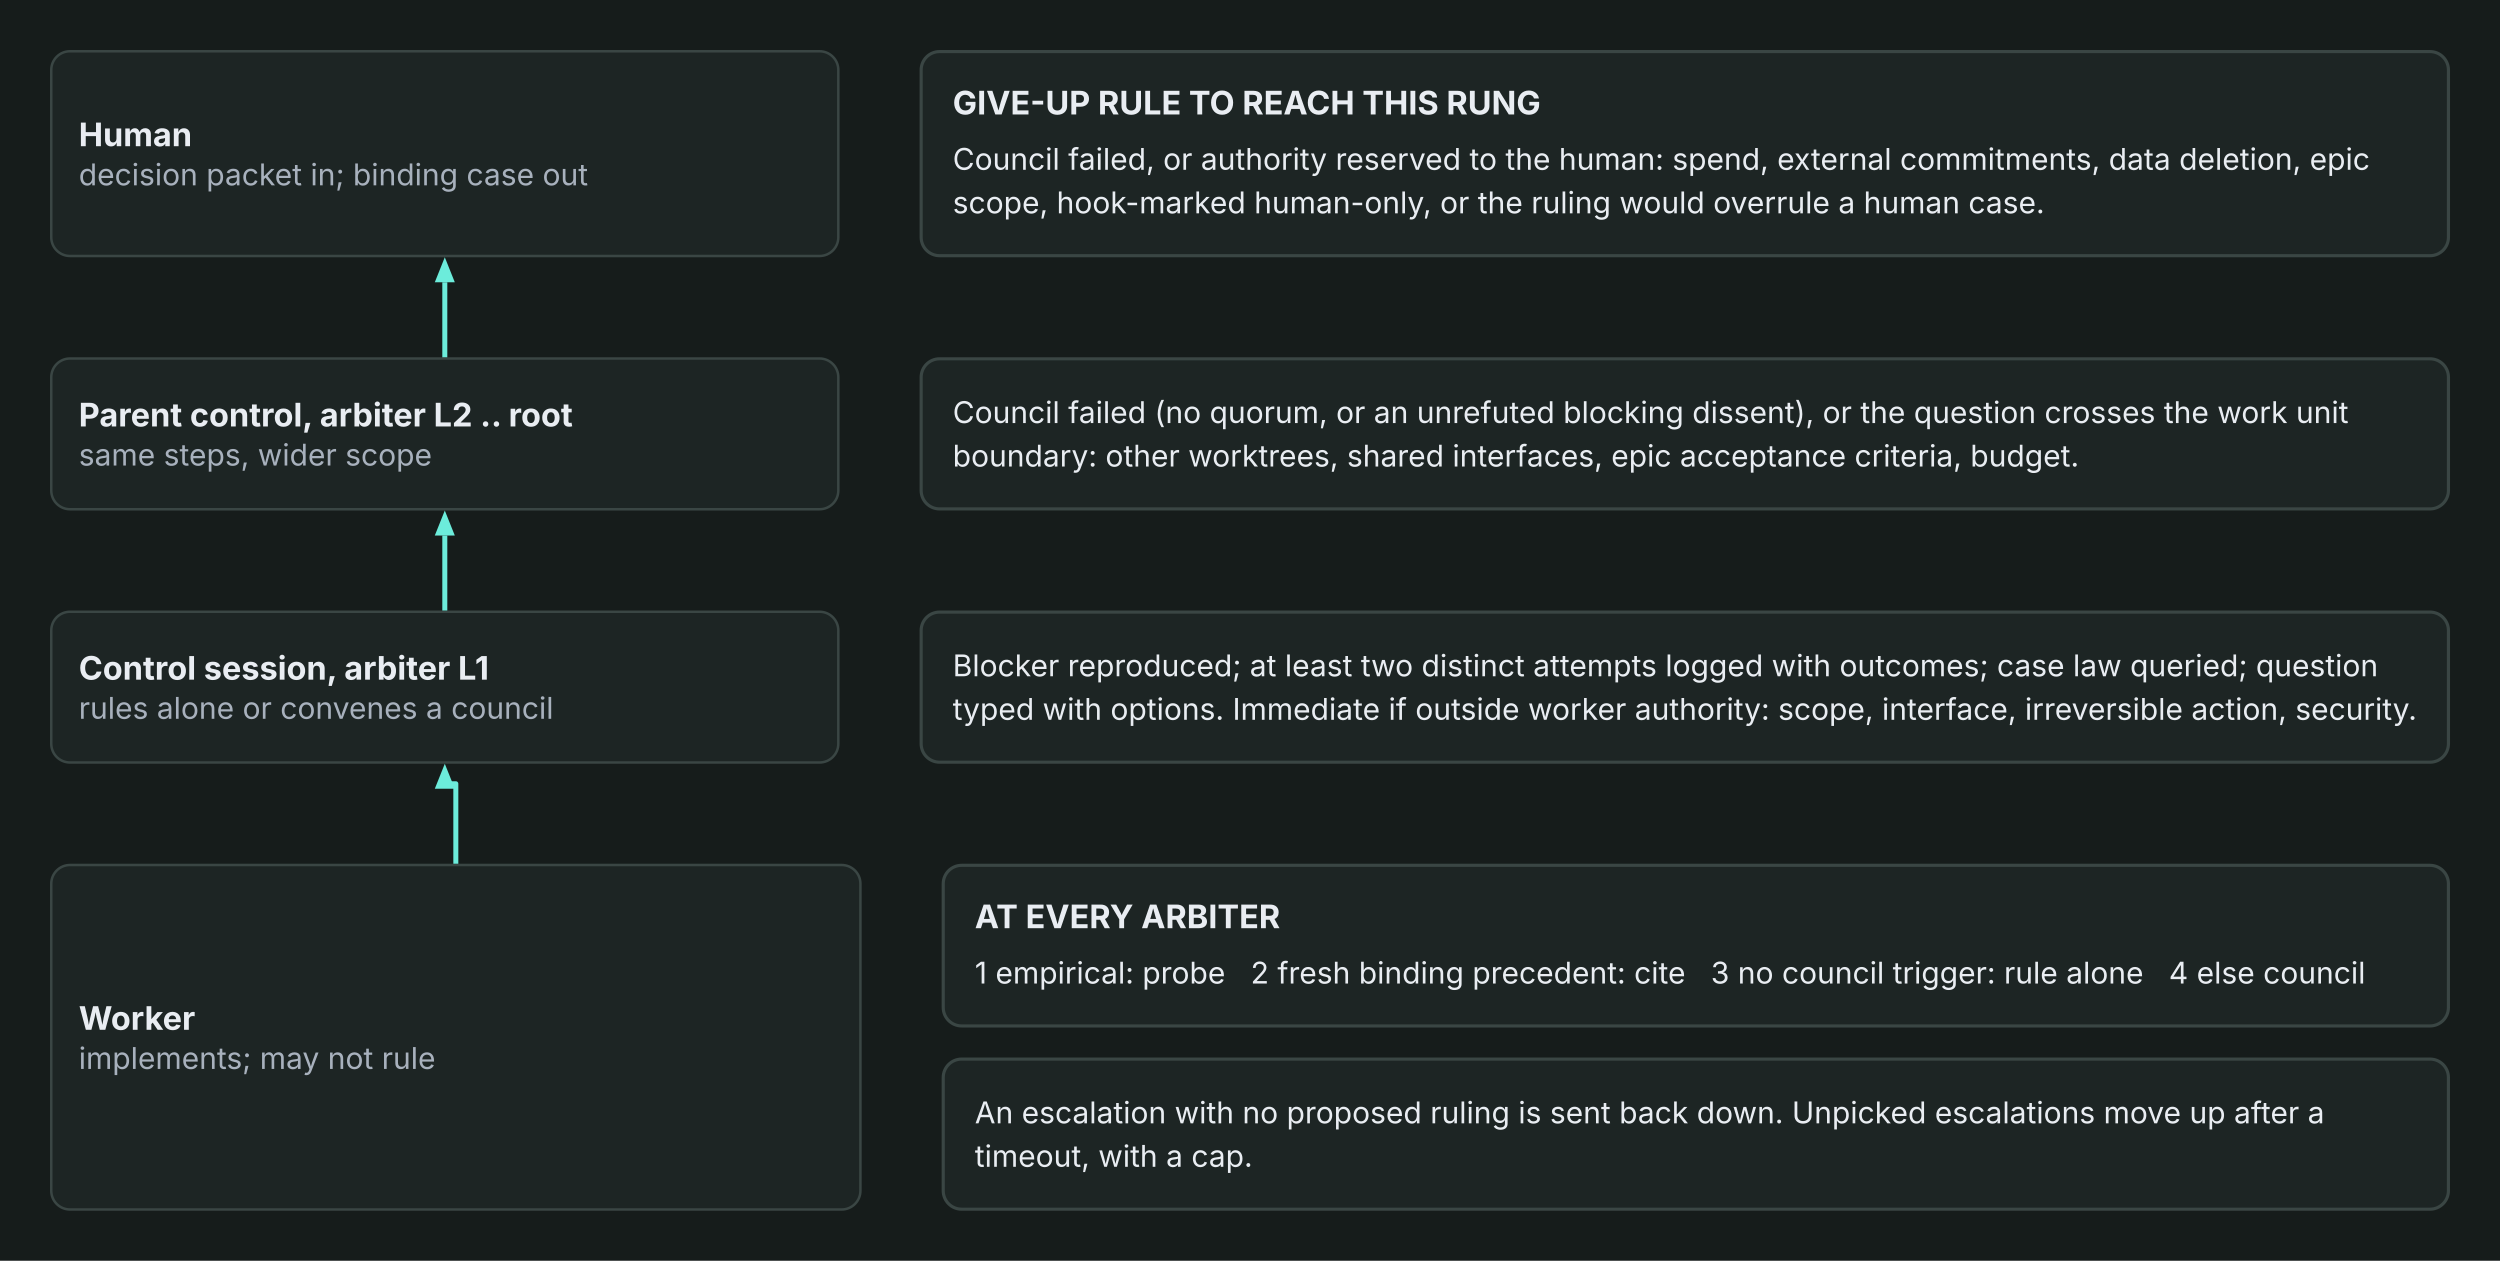
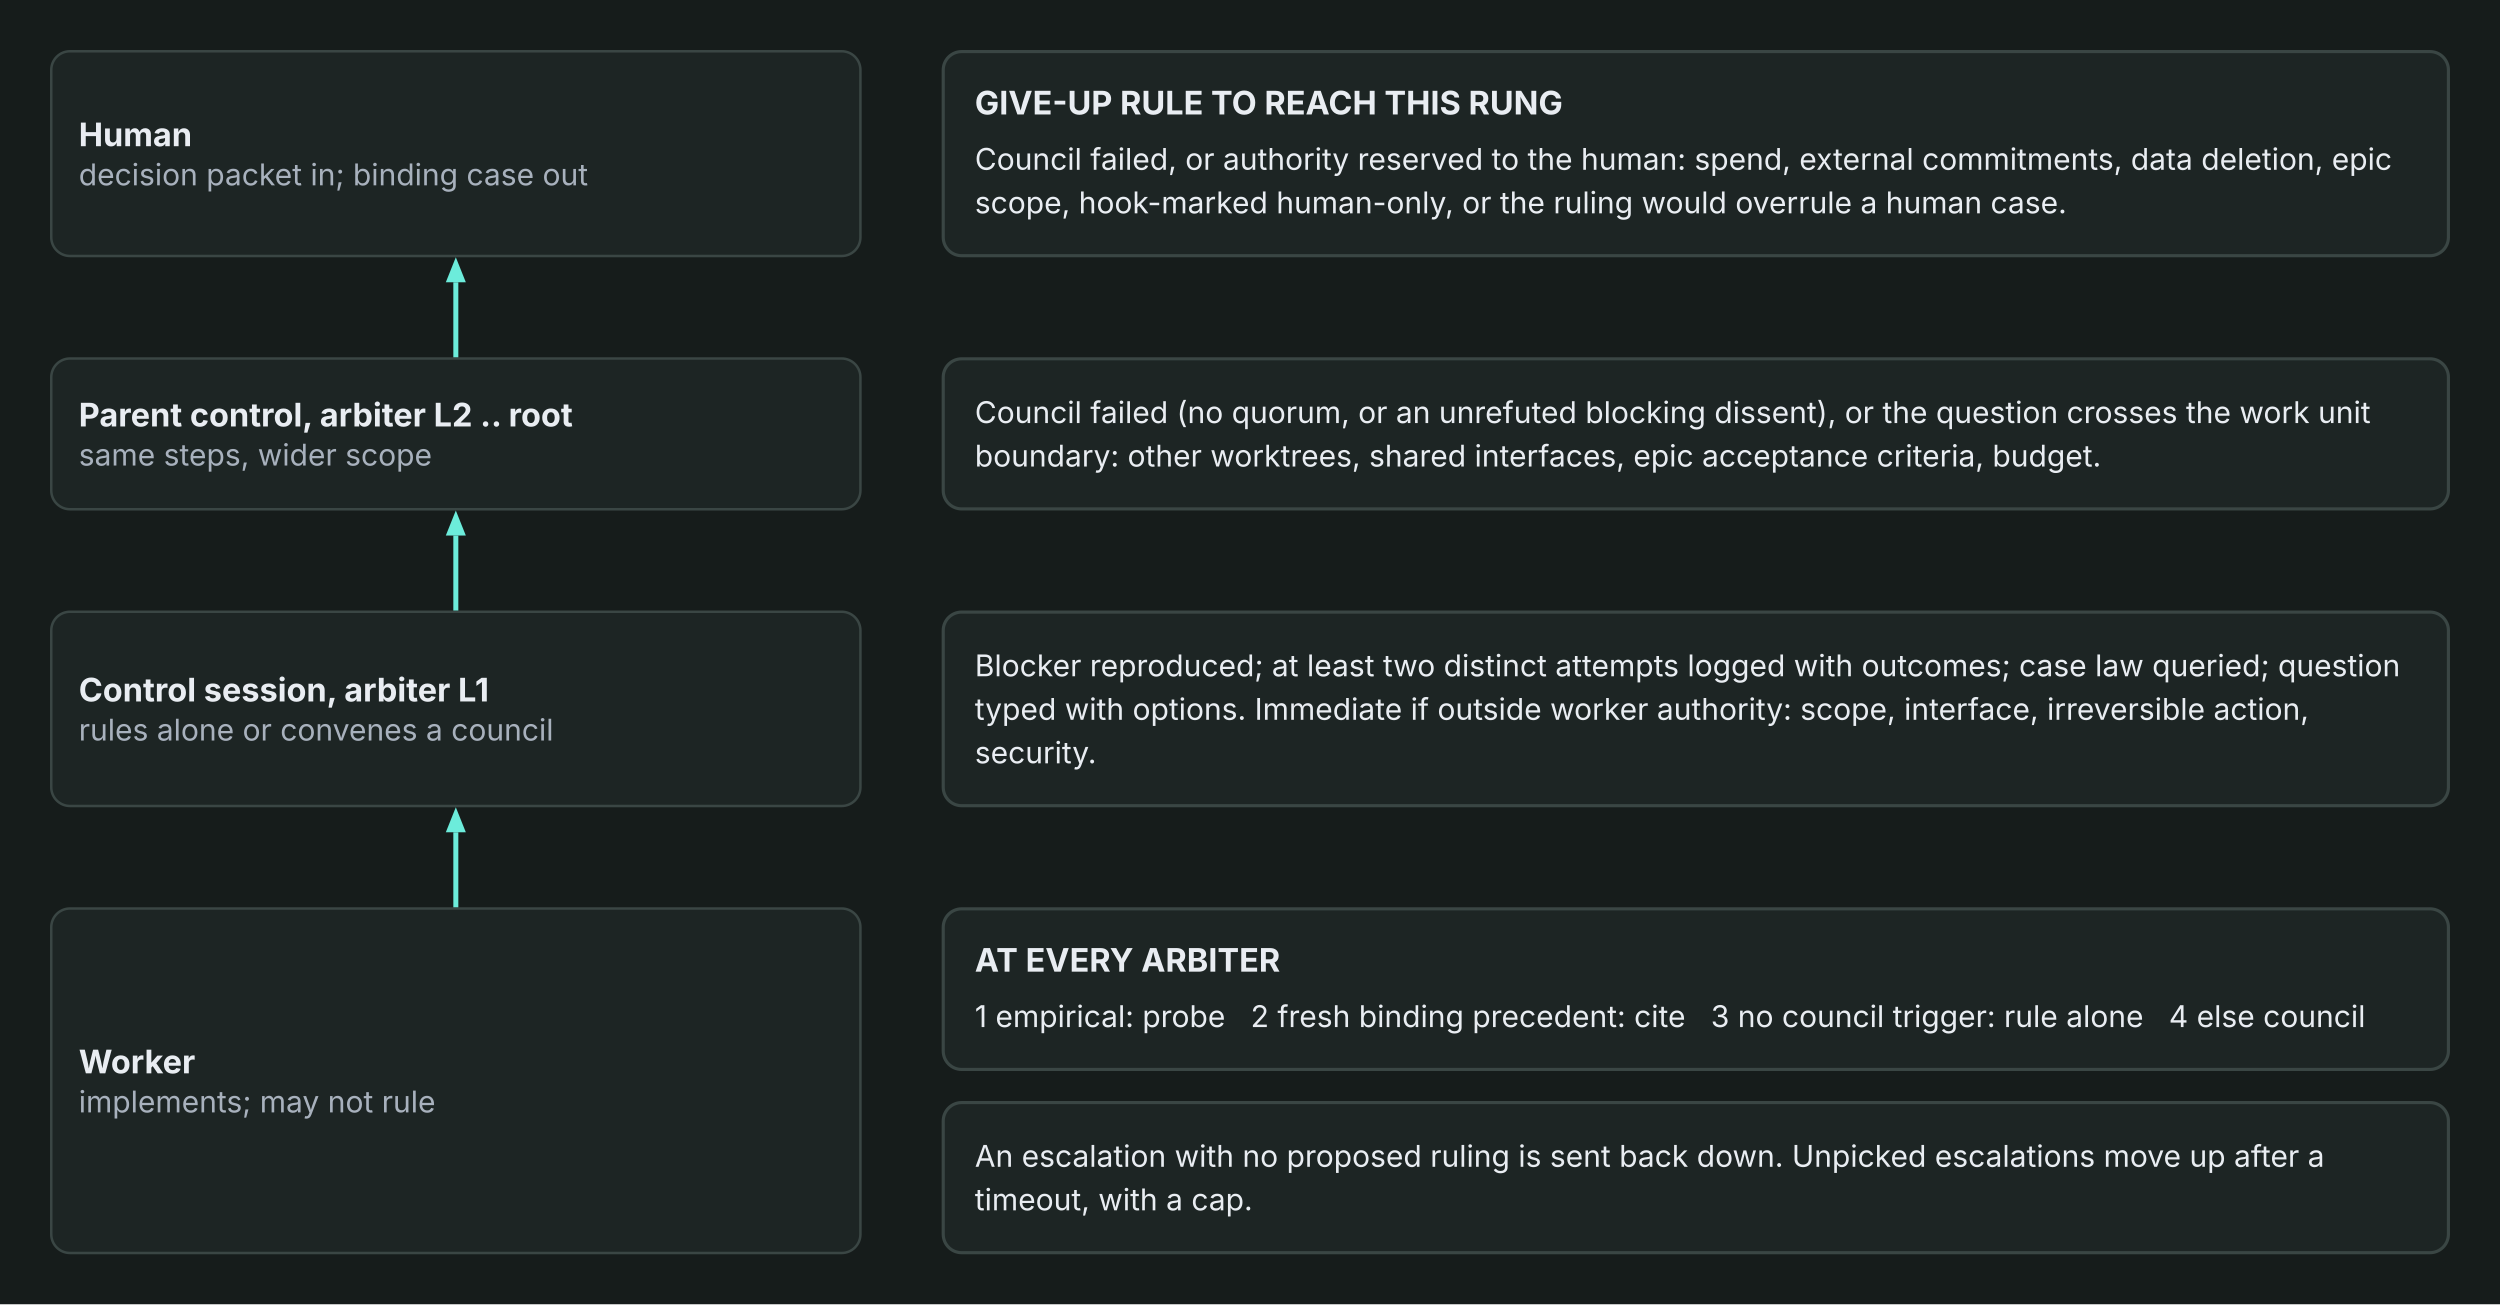
- <svg xmlns="http://www.w3.org/2000/svg" class="fig-dark" role="img" aria-label="Escalation ladder: A question climbs from the worker to its control session, the parent control and the human, and each rung has a give-up rule." width="1000" height="504.3" viewBox="0 0 1000 504.3">
-   <rect x="0" y="0" width="1000" height="504.3" fill="#161C1B" />
+ <svg xmlns="http://www.w3.org/2000/svg" class="fig-dark" role="img" aria-label="Escalation ladder: A question climbs from the worker to its control session, the parent control and the human, and each rung has a give-up rule." width="1000" height="521.7" viewBox="0 0 1000 521.7">
+   <rect x="0" y="0" width="1000" height="521.7" fill="#161C1B" />
  <defs>
    <marker id="escalation-dark-arrow-clear-dark-solid-3" viewBox="0 0 10 8" refX="10" refY="4" markerWidth="10" markerHeight="8" markerUnits="userSpaceOnUse" orient="auto">
      <path d="M 0 0 L 10 4 L 0 8 Z" fill="#6CECDB" />
    </marker>
  </defs>
  <g data-id="" data-tag="Page">
    <g data-id="/body" data-tag="Body">
      <g data-id="/body/0" data-tag="Col">
        <g data-id="/body/0/children/0" data-tag="Row">
          <g data-id="/body/0/children/0/children/0" data-tag="Pcard">
-             <rect x="20.5" y="20.5" width="314.83" height="81.9" rx="7.5" fill="#1D2524" stroke="#3A4644" stroke-width="1" />
-             <text x="31.5" y="58.48" xml:space="preserve" font-family="Inter" font-size="13" font-weight="700" fill="#E9EDF2">Human</text>
-             <text x="31.5" y="74.12" xml:space="preserve" font-family="Inter" font-size="12" font-weight="400" fill="#A8B1BD">decision packet in; binding case out</text>
+             <rect x="20.5" y="20.5" width="323.67" height="81.9" rx="7.5" fill="#1D2524" stroke="#3A4644" stroke-width="1" />
+             <text x="31.5" y="58.48" xml:space="preserve" font-family="Inter, 'Public Sans', system-ui, sans-serif" font-size="13" font-weight="700" fill="#E9EDF2">Human</text>
+             <text x="31.5" y="74.12" xml:space="preserve" font-family="Inter, 'Public Sans', system-ui, sans-serif" font-size="12" font-weight="400" fill="#A8B1BD">decision packet in; binding case out</text>
          </g>
-           <g data-id="/body/0/children/0/children/1" data-tag="Text">
-             <rect x="368.46" y="20.63" width="610.92" height="81.65" rx="7.38" fill="#1D2524" stroke="#3A4644" stroke-width="1.25" />
-             <text x="381.08" y="45.78" xml:space="preserve" font-family="Inter" font-size="13" font-weight="700" fill="#E9EDF2">GIVE-UP RULE TO REACH THIS RUNG</text>
-             <text x="381.08" y="67.92" xml:space="preserve" font-family="Inter" font-size="12" font-weight="400" fill="#E9EDF2">Council failed, or authority reserved to the human: spend, external commitments, data deletion, epic</text>
-             <text x="381.08" y="85.32" xml:space="preserve" font-family="Inter" font-size="12" font-weight="400" fill="#E9EDF2">scope, hook-marked human-only, or the ruling would overrule a human case.</text>
+           <g data-id="/body/0/children/0/children/1" data-tag="Col">
+             <g data-id="/body/0/children/0/children/1/children/0" data-tag="Text">
+               <rect x="377.29" y="20.63" width="602.08" height="81.65" rx="7.38" fill="#1D2524" stroke="#3A4644" stroke-width="1.25" />
+               <text x="389.92" y="45.78" xml:space="preserve" font-family="Inter, 'Public Sans', system-ui, sans-serif" font-size="13" font-weight="700" fill="#E9EDF2">GIVE-UP RULE TO REACH THIS RUNG</text>
+               <text x="389.92" y="67.92" xml:space="preserve" font-family="Inter, 'Public Sans', system-ui, sans-serif" font-size="12" font-weight="400" fill="#E9EDF2">Council failed, or authority reserved to the human: spend, external commitments, data deletion, epic</text>
+               <text x="389.92" y="85.32" xml:space="preserve" font-family="Inter, 'Public Sans', system-ui, sans-serif" font-size="12" font-weight="400" fill="#E9EDF2">scope, hook-marked human-only, or the ruling would overrule a human case.</text>
+             </g>
          </g>
        </g>
        <g data-id="/body/0/children/1" data-tag="Row">
          <g data-id="/body/0/children/1/children/0" data-tag="Pcard">
-             <rect x="20.5" y="143.4" width="314.83" height="60.3" rx="7.5" fill="#1D2524" stroke="#3A4644" stroke-width="1" />
-             <text x="31.5" y="170.58" xml:space="preserve" font-family="Inter" font-size="13" font-weight="700" fill="#E9EDF2">Parent control, arbiter L2 .. root</text>
-             <text x="31.5" y="186.22" xml:space="preserve" font-family="Inter" font-size="12" font-weight="400" fill="#A8B1BD">same steps, wider scope</text>
+             <rect x="20.5" y="143.4" width="323.67" height="60.3" rx="7.5" fill="#1D2524" stroke="#3A4644" stroke-width="1" />
+             <text x="31.5" y="170.58" xml:space="preserve" font-family="Inter, 'Public Sans', system-ui, sans-serif" font-size="13" font-weight="700" fill="#E9EDF2">Parent control, arbiter L2 .. root</text>
+             <text x="31.5" y="186.22" xml:space="preserve" font-family="Inter, 'Public Sans', system-ui, sans-serif" font-size="12" font-weight="400" fill="#A8B1BD">same steps, wider scope</text>
          </g>
-           <g data-id="/body/0/children/1/children/1" data-tag="Text">
-             <rect x="368.46" y="143.52" width="610.92" height="60.05" rx="7.38" fill="#1D2524" stroke="#3A4644" stroke-width="1.25" />
-             <text x="381.08" y="169.22" xml:space="preserve" font-family="Inter" font-size="12" font-weight="400" fill="#E9EDF2">Council failed (no quorum, or an unrefuted blocking dissent), or the question crosses the work unit</text>
-             <text x="381.08" y="186.62" xml:space="preserve" font-family="Inter" font-size="12" font-weight="400" fill="#E9EDF2">boundary: other worktrees, shared interfaces, epic acceptance criteria, budget.</text>
+           <g data-id="/body/0/children/1/children/1" data-tag="Col">
+             <g data-id="/body/0/children/1/children/1/children/0" data-tag="Text">
+               <rect x="377.29" y="143.52" width="602.08" height="60.05" rx="7.38" fill="#1D2524" stroke="#3A4644" stroke-width="1.25" />
+               <text x="389.92" y="169.22" xml:space="preserve" font-family="Inter, 'Public Sans', system-ui, sans-serif" font-size="12" font-weight="400" fill="#E9EDF2">Council failed (no quorum, or an unrefuted blocking dissent), or the question crosses the work unit</text>
+               <text x="389.92" y="186.62" xml:space="preserve" font-family="Inter, 'Public Sans', system-ui, sans-serif" font-size="12" font-weight="400" fill="#E9EDF2">boundary: other worktrees, shared interfaces, epic acceptance criteria, budget.</text>
+             </g>
          </g>
        </g>
        <g data-id="/body/0/children/2" data-tag="Row">
          <g data-id="/body/0/children/2/children/0" data-tag="Pcard">
-             <rect x="20.5" y="244.7" width="314.83" height="60.3" rx="7.5" fill="#1D2524" stroke="#3A4644" stroke-width="1" />
-             <text x="31.5" y="271.88" xml:space="preserve" font-family="Inter" font-size="13" font-weight="700" fill="#E9EDF2">Control session, arbiter L1</text>
-             <text x="31.5" y="287.52" xml:space="preserve" font-family="Inter" font-size="12" font-weight="400" fill="#A8B1BD">rules alone or convenes a council</text>
+             <rect x="20.5" y="244.7" width="323.67" height="77.7" rx="7.5" fill="#1D2524" stroke="#3A4644" stroke-width="1" />
+             <text x="31.5" y="280.58" xml:space="preserve" font-family="Inter, 'Public Sans', system-ui, sans-serif" font-size="13" font-weight="700" fill="#E9EDF2">Control session, arbiter L1</text>
+             <text x="31.5" y="296.22" xml:space="preserve" font-family="Inter, 'Public Sans', system-ui, sans-serif" font-size="12" font-weight="400" fill="#A8B1BD">rules alone or convenes a council</text>
          </g>
-           <g data-id="/body/0/children/2/children/1" data-tag="Text">
-             <rect x="368.46" y="244.83" width="610.92" height="60.05" rx="7.38" fill="#1D2524" stroke="#3A4644" stroke-width="1.25" />
-             <text x="381.08" y="270.52" xml:space="preserve" font-family="Inter" font-size="12" font-weight="400" fill="#E9EDF2">Blocker reproduced; at least two distinct attempts logged with outcomes; case law queried; question</text>
-             <text x="381.08" y="287.92" xml:space="preserve" font-family="Inter" font-size="12" font-weight="400" fill="#E9EDF2">typed with options. Immediate if outside worker authority: scope, interface, irreversible action, security.</text>
+           <g data-id="/body/0/children/2/children/1" data-tag="Col">
+             <g data-id="/body/0/children/2/children/1/children/0" data-tag="Text">
+               <rect x="377.29" y="244.83" width="602.08" height="77.45" rx="7.38" fill="#1D2524" stroke="#3A4644" stroke-width="1.25" />
+               <text x="389.92" y="270.52" xml:space="preserve" font-family="Inter, 'Public Sans', system-ui, sans-serif" font-size="12" font-weight="400" fill="#E9EDF2">Blocker reproduced; at least two distinct attempts logged with outcomes; case law queried; question</text>
+               <text x="389.92" y="287.92" xml:space="preserve" font-family="Inter, 'Public Sans', system-ui, sans-serif" font-size="12" font-weight="400" fill="#E9EDF2">typed with options. Immediate if outside worker authority: scope, interface, irreversible action,</text>
+               <text x="389.92" y="305.32" xml:space="preserve" font-family="Inter, 'Public Sans', system-ui, sans-serif" font-size="12" font-weight="400" fill="#E9EDF2">security.</text>
+             </g>
          </g>
        </g>
        <g data-id="/body/0/children/3" data-tag="Row">
          <g data-id="/body/0/children/3/children/0" data-tag="Pcard">
-             <rect x="20.5" y="346" width="323.67" height="137.8" rx="7.5" fill="#1D2524" stroke="#3A4644" stroke-width="1" />
-             <text x="31.5" y="411.93" xml:space="preserve" font-family="Inter" font-size="13" font-weight="700" fill="#E9EDF2">Worker</text>
-             <text x="31.5" y="427.57" xml:space="preserve" font-family="Inter" font-size="12" font-weight="400" fill="#A8B1BD">implements; may not rule</text>
+             <rect x="20.5" y="363.4" width="323.67" height="137.8" rx="7.5" fill="#1D2524" stroke="#3A4644" stroke-width="1" />
+             <text x="31.5" y="429.33" xml:space="preserve" font-family="Inter, 'Public Sans', system-ui, sans-serif" font-size="13" font-weight="700" fill="#E9EDF2">Worker</text>
+             <text x="31.5" y="444.97" xml:space="preserve" font-family="Inter, 'Public Sans', system-ui, sans-serif" font-size="12" font-weight="400" fill="#A8B1BD">implements; may not rule</text>
          </g>
          <g data-id="/body/0/children/3/children/1" data-tag="Col">
            <g data-id="/body/0/children/3/children/1/children/0" data-tag="Text">
-               <rect x="377.29" y="346.13" width="602.08" height="64.25" rx="7.38" fill="#1D2524" stroke="#3A4644" stroke-width="1.25" />
-               <text x="389.92" y="371.28" xml:space="preserve" font-family="Inter" font-size="13" font-weight="700" fill="#E9EDF2">AT EVERY ARBITER</text>
-               <text x="389.92" y="393.42" xml:space="preserve" font-family="Inter" font-size="12" font-weight="400" fill="#E9EDF2">1 empirical: probe   2 fresh binding precedent: cite   3 no council trigger: rule alone   4 else council</text>
+               <rect x="377.29" y="363.53" width="602.08" height="64.25" rx="7.38" fill="#1D2524" stroke="#3A4644" stroke-width="1.25" />
+               <text x="389.92" y="388.68" xml:space="preserve" font-family="Inter, 'Public Sans', system-ui, sans-serif" font-size="13" font-weight="700" fill="#E9EDF2">AT EVERY ARBITER</text>
+               <text x="389.92" y="410.82" xml:space="preserve" font-family="Inter, 'Public Sans', system-ui, sans-serif" font-size="12" font-weight="400" fill="#E9EDF2">1 empirical: probe   2 fresh binding precedent: cite   3 no council trigger: rule alone   4 else council</text>
            </g>
            <g data-id="/body/0/children/3/children/1/children/1" data-tag="Text">
-               <rect x="377.29" y="423.63" width="602.08" height="60.05" rx="7.38" fill="#1D2524" stroke="#3A4644" stroke-width="1.25" />
-               <text x="389.92" y="449.32" xml:space="preserve" font-family="Inter" font-size="12" font-weight="400" fill="#E9EDF2">An escalation with no proposed ruling is sent back down. Unpicked escalations move up after a</text>
-               <text x="389.92" y="466.72" xml:space="preserve" font-family="Inter" font-size="12" font-weight="400" fill="#E9EDF2">timeout, with a cap.</text>
+               <rect x="377.29" y="441.03" width="602.08" height="60.05" rx="7.38" fill="#1D2524" stroke="#3A4644" stroke-width="1.25" />
+               <text x="389.92" y="466.72" xml:space="preserve" font-family="Inter, 'Public Sans', system-ui, sans-serif" font-size="12" font-weight="400" fill="#E9EDF2">An escalation with no proposed ruling is sent back down. Unpicked escalations move up after a</text>
+               <text x="389.92" y="484.12" xml:space="preserve" font-family="Inter, 'Public Sans', system-ui, sans-serif" font-size="12" font-weight="400" fill="#E9EDF2">timeout, with a cap.</text>
            </g>
          </g>
        </g>
      </g>
    </g>
  </g>
  <g data-id="/links/0" data-tag="Link" data-kind="solid-3">
-     <path d="M 182.33 345.5 L 182.33 313.5 L 177.92 313.5 L 177.92 313.5" fill="none" stroke="#6CECDB" stroke-width="2" stroke-linejoin="round" />
-     <line x1="177.92" y1="315.5" x2="177.92" y2="305.5" stroke="none" marker-end="url(#escalation-dark-arrow-clear-dark-solid-3)" />
+     <path d="M 182.33 362.9 L 182.33 332.9" fill="none" stroke="#6CECDB" stroke-width="2" stroke-linejoin="round" />
+     <line x1="182.33" y1="332.9" x2="182.33" y2="322.9" stroke="none" marker-end="url(#escalation-dark-arrow-clear-dark-solid-3)" />
  </g>
  <g data-id="/links/1" data-tag="Link" data-kind="solid-3">
-     <path d="M 177.92 244.2 L 177.92 214.2" fill="none" stroke="#6CECDB" stroke-width="2" stroke-linejoin="round" />
-     <line x1="177.92" y1="214.2" x2="177.92" y2="204.2" stroke="none" marker-end="url(#escalation-dark-arrow-clear-dark-solid-3)" />
+     <path d="M 182.33 244.2 L 182.33 214.2" fill="none" stroke="#6CECDB" stroke-width="2" stroke-linejoin="round" />
+     <line x1="182.33" y1="214.2" x2="182.33" y2="204.2" stroke="none" marker-end="url(#escalation-dark-arrow-clear-dark-solid-3)" />
  </g>
  <g data-id="/links/2" data-tag="Link" data-kind="solid-3">
-     <path d="M 177.92 142.9 L 177.92 112.9" fill="none" stroke="#6CECDB" stroke-width="2" stroke-linejoin="round" />
-     <line x1="177.92" y1="112.9" x2="177.92" y2="102.9" stroke="none" marker-end="url(#escalation-dark-arrow-clear-dark-solid-3)" />
+     <path d="M 182.33 142.9 L 182.33 112.9" fill="none" stroke="#6CECDB" stroke-width="2" stroke-linejoin="round" />
+     <line x1="182.33" y1="112.9" x2="182.33" y2="102.9" stroke="none" marker-end="url(#escalation-dark-arrow-clear-dark-solid-3)" />
  </g>
</svg>
